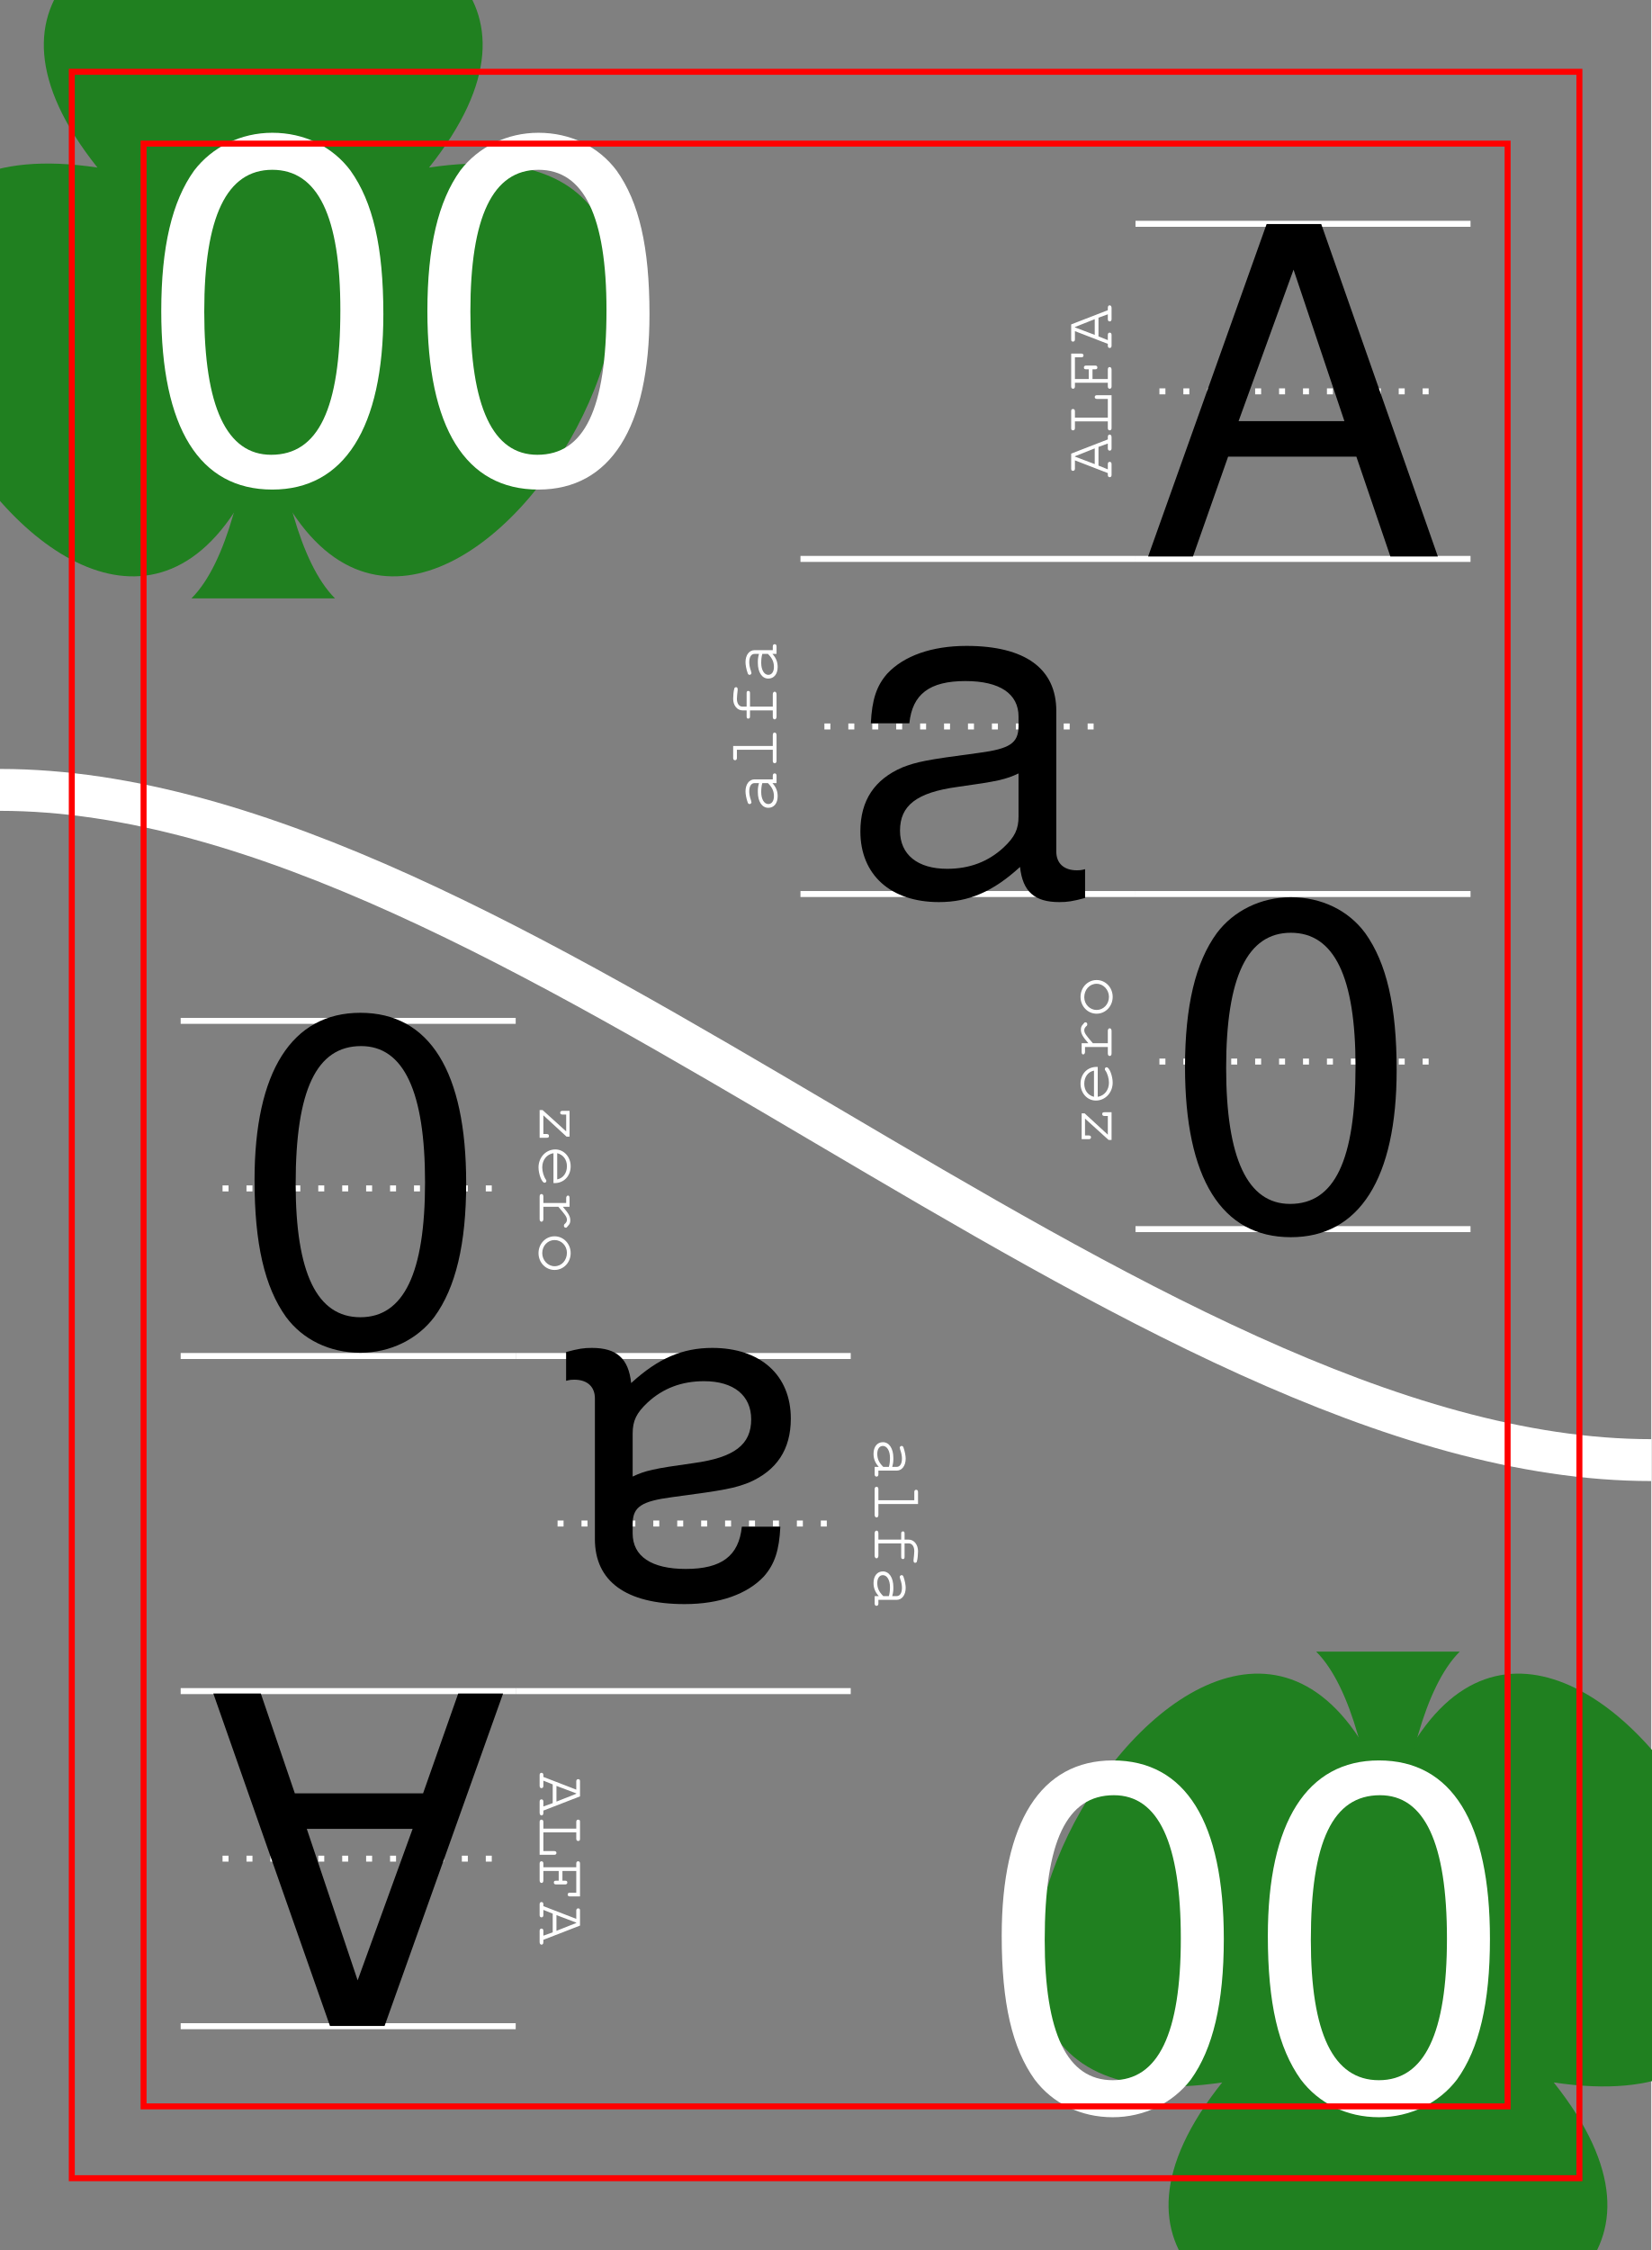
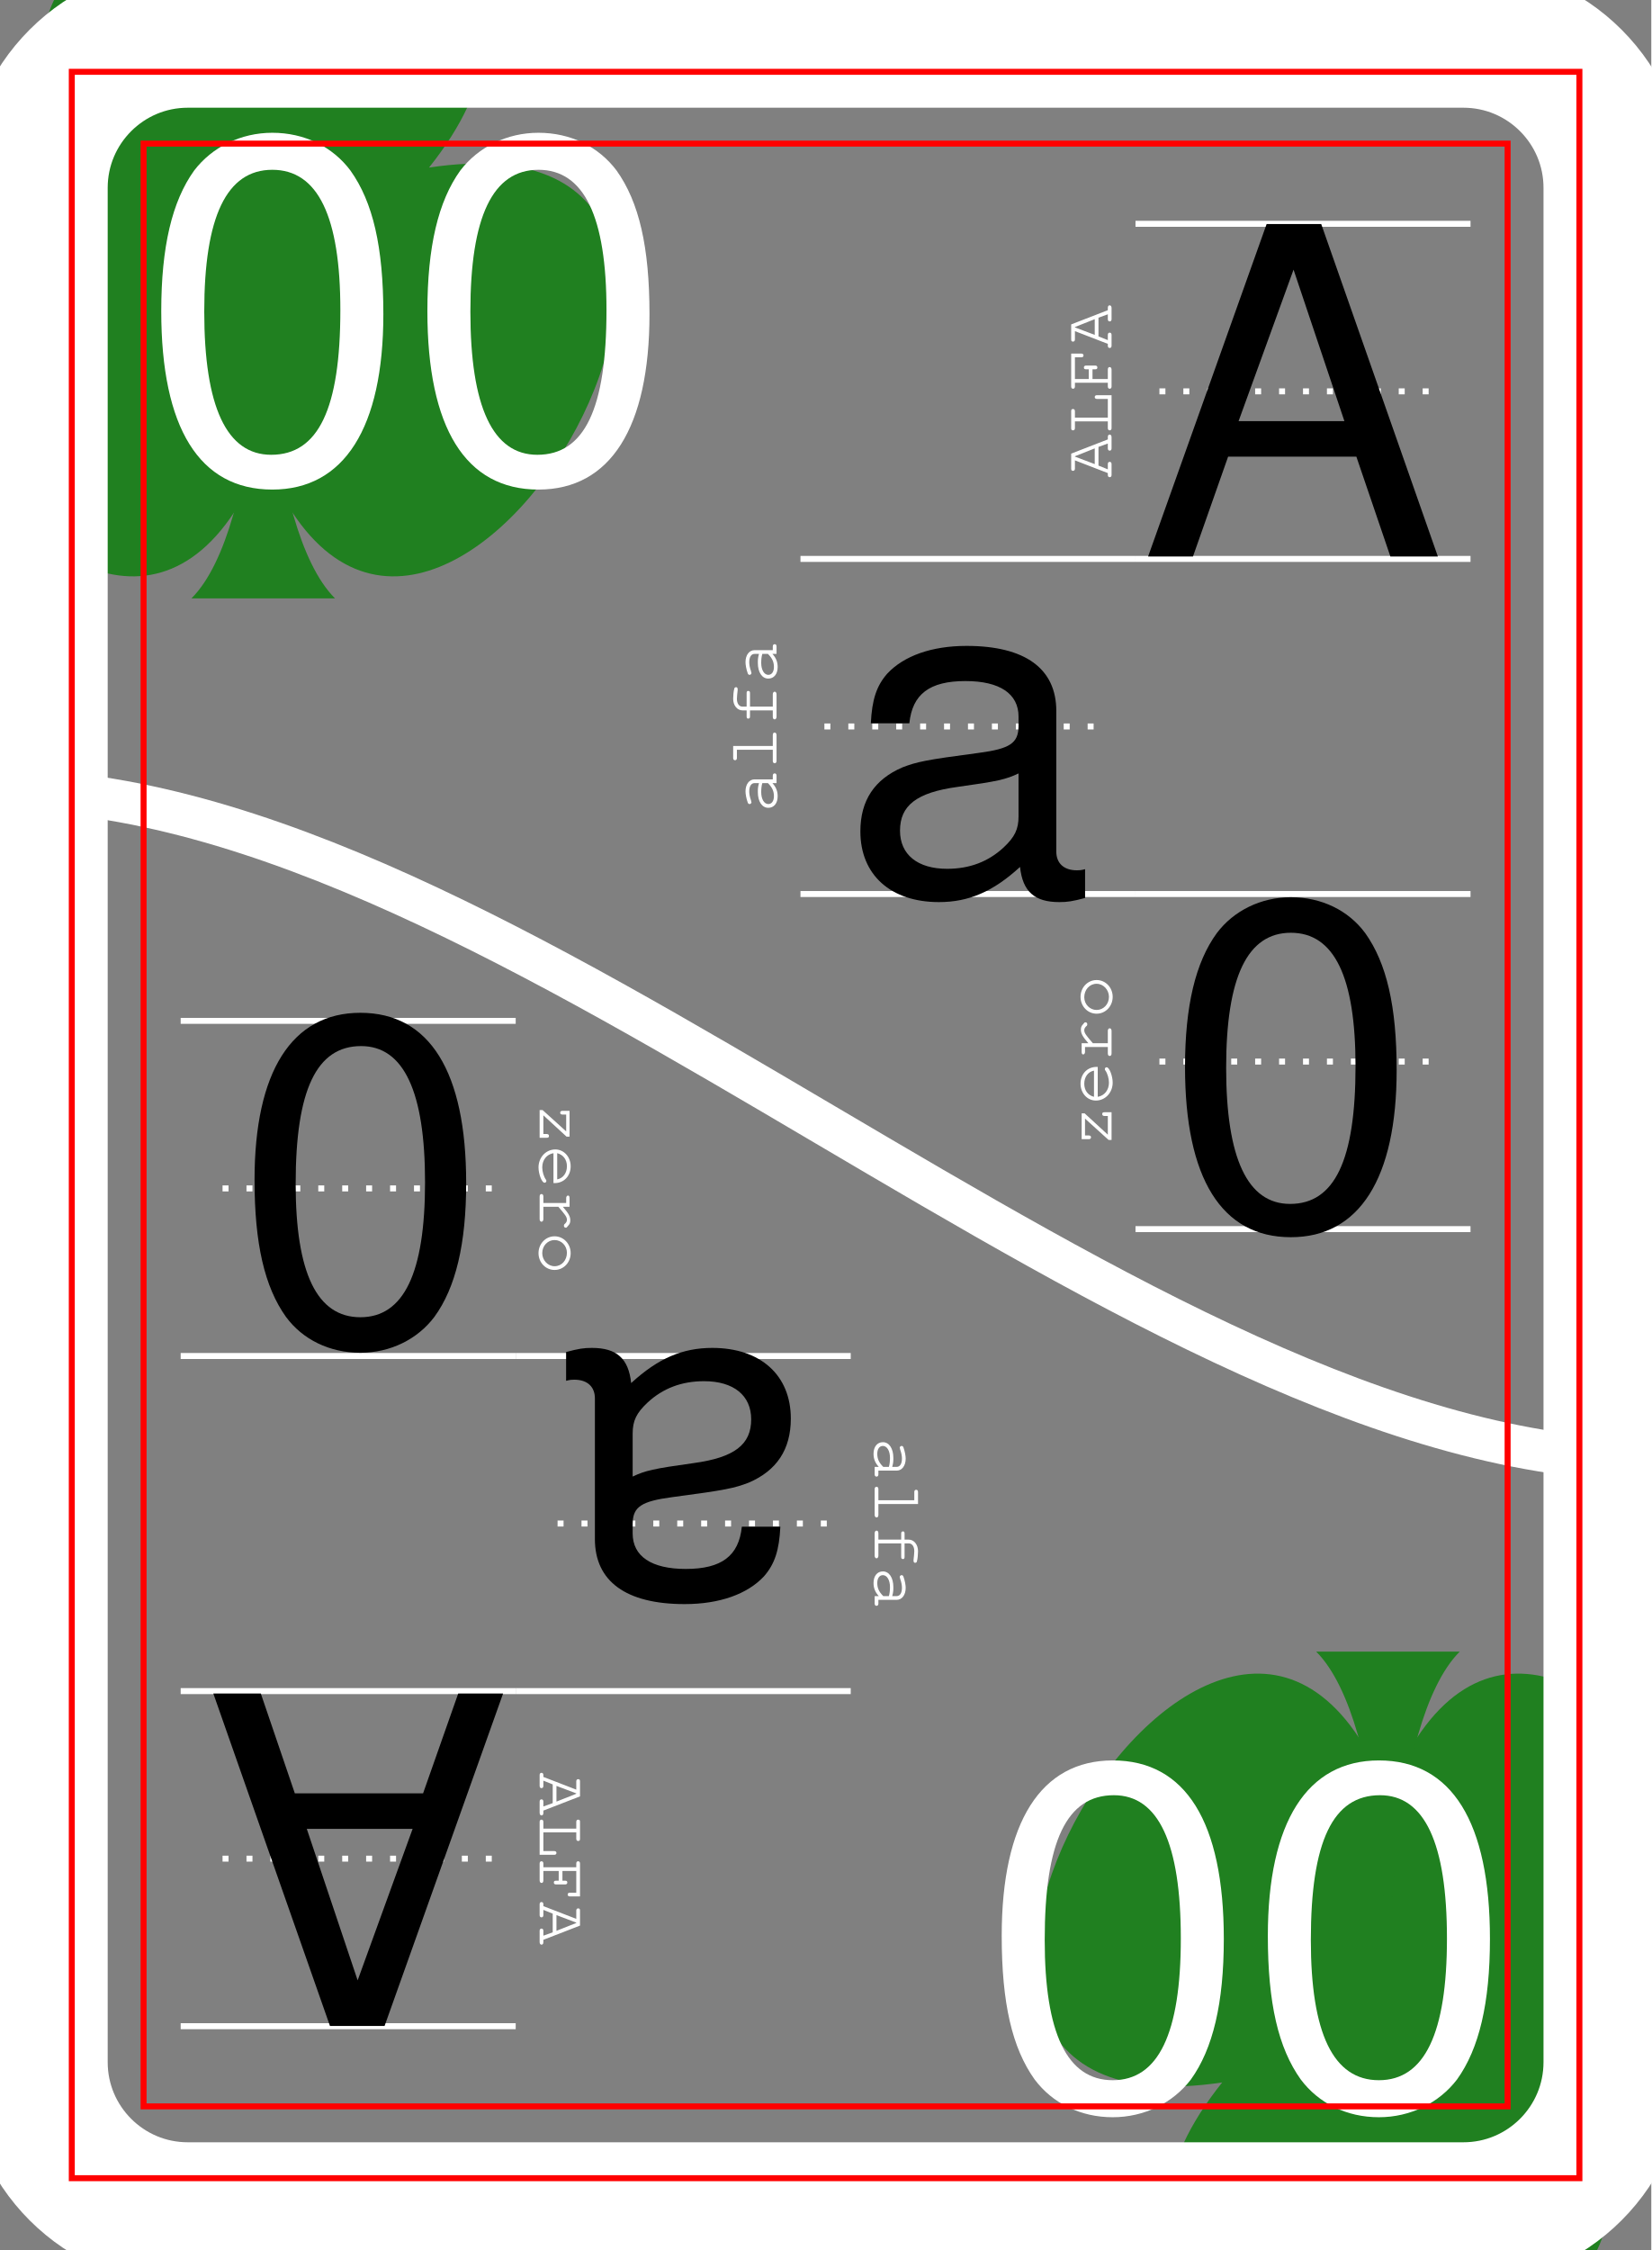
<svg xmlns="http://www.w3.org/2000/svg" xmlns:xlink="http://www.w3.org/1999/xlink" width="69mm" height="94mm" viewBox="-3 -3 69 94" version="1.1" id="card-00">
  <style>
    text { font-family:Helvetica; font-size:19.04px; line-height:1; fill:#000000;fill-opacity:1;stroke:none; }
   
   g.emoji path, g.emoji ellipse, g.emoji circle  { fill:none;stroke:#000000;stroke-width:1.0;stroke-linecap:round;stroke-miterlimit:4;stroke-dasharray:none;stroke-opacity:1 }
   g#card-00-formats-dark text { font-size:7px;fill:#ffffff; }
   g#card-00-thumb-up text, g#card-00-thumb-down text { font-size:7px; }
   path  { fill:none;stroke:#000000;stroke-width:1.0;stroke-linecap:butt;stroke-linejoin:miter;stroke-opacity:1; }
   path.suit { stroke:none; }
   g#card-00-border path  { fill:#808080;fill-opacity:1;stroke:#000000;stroke-width:1.5;stroke-opacity:1;stroke-miterlimit:4;stroke-dasharray:none; }
   g#card-00-lines path { fill:none;stroke:#ffffff;stroke-width:0.25;stroke-linecap:butt;stroke-linejoin:miter;stroke-miterlimit:4;stroke-dasharray:none;stroke-dashoffset:0;stroke-opacity:1 }
   g#card-00-lines-dark path { fill:none;stroke:#000000;stroke-width:0.5;stroke-linecap:butt;stroke-linejoin:miter;stroke-miterlimit:4;stroke-dasharray:none;stroke-dashoffset:0;stroke-opacity:1; }
   g#card-00-lines path.lines-center { stroke-dasharray:0.25, 0.75;}
  </style>
  <defs>
    <g id="card-00-heart-full" class="emoji" transform="translate(-7,-14)">
      <path d="M 7,14 C -5.5,3.5 2,-3 7,2 12,-3 19.5,3.5 7,14 Z" />
    </g>
    <g id="card-00-heart-broken" class="emoji" transform="translate(-7,-14)">
      <path d="M 3.119,0.918 C -0.516,1.134 -2.304,6.546 6.573,13.572            L 10.056,6.195 5.805,7.761 6.763,2.319            C 5.546,1.284 4.244,0.851 3.119,0.918 Z" />
      <path d="M 11.598,-0.031 C 10.627,-0.087 9.524,0.229 8.459,0.983            L 6.937,5.754 12.36,4.47 6.655,12.992            c 0.148,0.146 0.298,0.292 0.453,0.44            C 17.163,6.008 15.371,0.19 11.598,-0.031 Z" />
    </g>
    <g id="card-00-thumb" class="emoji">
      <path d="m 0.25,6 h 4 C 3.761,3.426 2.261,0.331 6.095,0.464           9.005,0.565 8.214,3.28 7.75,6 c 3,0 7,1 4,3 1,1 1,1 0,2 2,1 2,3 -11.5,2 z" />
      <path style="stroke-width:0.5" d="m 4.722,1.807 c 0,0 0.175,2.379 1.03,2.351           0.834,-0.027 0.855,-2.351 0.855,-2.351 z" />
    </g>
+     <g id="card-00-thumb-down" transform="translate(-7,-14)">
+       <g transform="translate(-0.1064203,-0.6459912)">
+         <path style="fill:none;stroke:#000000;stroke-width:0.342;stroke-miterlimit:4;stroke-dasharray:none;stroke-opacity:1" d="m 6.164,1.456 c -0.871,0.317 -1.75,0.576 -1.954,0.576 -0.337,6.56e-4 -0.37,0.279 -0.37,3.113 v 3.112 l 1.42,1.699 c 0.896,1.072 1.58,2.13 1.855,2.865 0.578,1.548 0.663,1.652 1.361,1.652 1.506,0 2.14,-1.654 1.302,-3.397 -0.703,-1.462 -0.703,-1.462 1.455,-1.462 1.649,0 1.96,-0.054 2.344,-0.408 0.354,-0.325 0.416,-0.551 0.31,-1.118 C 13.393,5.575 13.352,5.054 12.667,2.131 11.27,0.672 9.096,0.391 6.164,1.456 Z" />
+         <path style="fill:none;stroke:#000000;stroke-width:0.342;stroke-linecap:butt;stroke-linejoin:miter;stroke-miterlimit:4;stroke-dasharray:none;stroke-opacity:1" d="m 8.616,14.41 c 0.974,-0.083 0.526,-1.451 0.526,-1.451 l -1.294,-1.563 c -1.552,-0.039 -0.71,0.585 -1.051,0.707" />
+         <rect style="fill:none;fill-opacity:0.801;stroke:#000000;stroke-width:0.39;stroke-linecap:round;stroke-miterlimit:4;stroke-dasharray:none;stroke-opacity:1" width="3.565" height="7.378" x="0.302" y="2.094" />
+       </g>
+     </g>
    <g id="card-00-thumb-up" class="emoji" transform="translate(-7,-14)">
-       <use xlink:href="#card-00-thumb" />
-       <text text-anchor="middle" x="6" y="12">+1</text>
-     </g>
-     <g id="card-00-thumb-down" class="emoji" transform="translate(-7,-14)">
-       <use transform="matrix(1,0,0,-1,0,14)" xlink:href="#card-00-thumb" />
-       <text text-anchor="middle" x="7" y="7">-1</text>
+       <g transform="translate(-0.1064198,-0.2965792)">
+         <path style="fill:none;stroke:#000000;stroke-width:0.342;stroke-miterlimit:4;stroke-dasharray:none;stroke-opacity:1" d="m 6.187,13.485 c -0.869,-0.317 -1.745,-0.576 -1.948,-0.576 -0.336,-6.46e-4 -0.369,-0.279 -0.369,-3.113 v -3.112 l 1.416,-1.699 c 0.893,-1.072 1.576,-2.13 1.849,-2.865 0.576,-1.548 0.661,-1.652 1.357,-1.652 1.501,0 2.134,1.654 1.298,3.397 -0.701,1.462 -0.701,1.462 1.45,1.462 1.644,0 1.954,0.054 2.337,0.408 0.353,0.325 0.415,0.551 0.309,1.118 -0.493,2.514 -0.534,3.035 -1.217,5.958 -1.392,1.459 -3.56,1.74 -6.483,0.674 z" />
+         <path style="fill:none;stroke:#000000;stroke-width:0.342;stroke-linecap:butt;stroke-linejoin:miter;stroke-miterlimit:4;stroke-dasharray:none;stroke-opacity:1" d="m 8.632,0.531 c 0.971,0.083 0.524,1.451 0.524,1.451 l -1.29,1.563 c -1.548,0.039 -0.708,-0.585 -1.048,-0.707" />
+         <rect style="fill:none;fill-opacity:0.801;stroke:#000000;stroke-width:0.39;stroke-linecap:round;stroke-miterlimit:4;stroke-dasharray:none;stroke-opacity:1" id="rect1836" width="3.555" height="7.378" x="0.301" y="6.697" />
+       </g>
    </g>
    <g id="card-00-sad" class="emoji" transform="translate(-7,-14)">
      <ellipse id="card-00-sad-right-eye" cx="9.5" cy="4" rx="0.25" ry="0.75" />
      <ellipse id="card-00-sad-left-eye" cx="4.5" cy="4" rx="0.25" ry="0.75" />
      <circle id="card-00-sad-face" cx="7" cy="7" r="7" />
      <path id="card-00-sad-frown" d="m 3,10 c 1.5,-3 6,-3 8,0" />
    </g>
    <g id="card-00-happy" class="emoji" transform="translate(-7,-14)">
      <ellipse id="card-00-happy-right-eye" cx="9.5" cy="4" rx="0.25" ry="0.75" />
      <ellipse id="card-00-happy-left-eye" cx="4.5" cy="4" rx="0.25" ry="0.75" />
      <circle id="card-00-happy-face" cx="7" cy="7" r="7" />
      <path id="card-00-happy-smile" d="m 3,8 c 1.5,4 6,4 8,0" />
    </g>
    <g id="card-00-suit-club" transform="translate(7,7)">
      <path id="card-00-suit-club-flower" style="fill:#208020;stroke:none" d="     M -7.347880794884119e-16,4.0      C 3.365,12.557 12.557,-3.365 3.464,-2.0      C 9.192,-9.192 -9.192,-9.192 -3.464,-2      C -12.557,-3.365 -3.365,12.557 -7.347880794884119e-16,4.0      Z     " />
      <path id="card-00-suit-club-stem" style="fill:#208020;stroke:none" d="     m 0,7.0      h -1.5      c 1.5,-1.5 1.5,-7.0 1.5,-7.0      c 0,0 0,5.5 1.5,7.0      z" />
    </g>
    <g id="card-00-suit-heart">
      <path style="fill:#802020;stroke:none" d="M 7,14 C -5.5,3.5 2,-3 7,2 12,-3 19.5,3.5 7,14 Z" />
    </g>
    <g id="card-00-suit-diamond">
      <path style="fill:#202080;stroke:none" d="m 7,14 -7,-10 7,-4 7,4 z" />
    </g>
    <g id="card-00-suit-spade">
      <path style="fill:#202020;stroke:none" d="M 7,0 C -5.5,10.5 2,17 7,12 12,17 19.5,10.5 7,0 Z" />
      <path style="fill:#202020;stroke:none" d="m 7,14 h -1.5 c 1.5,-1.5 1.5,-7.0 1.5,-7.0 c 0,0 0,5.5 1.5,7.0 z" />
    </g>
    <g id="card-00-lines">
      <path d="m 0,0 14,0" />
      <path class="lines-center" d="m 1,7 12,0" />
      <path d="m 0,14 14,0" />
    </g>
    <g id="card-00-lines-dark">
      
      
      
    </g>
    <g id="card-00-translate-text">
      <text xml:space="preserve" x="37.45" y="34.25" text-anchor="middle">a</text>
      <text xml:space="preserve" x="51" y="20.25" text-anchor="middle">A</text>
      <text xml:space="preserve" x="51" y="48.25" text-anchor="middle">0</text>
    </g>
    <g id="card-00-translate-pics">
      <use x="37.45" y="34.25" xlink:href="#card-00-" />
      <use x="51" y="20.25" xlink:href="#card-00-" />
      <use x="51" y="48.25" xlink:href="#card-00-" />
    </g>
    <g id="card-00-formats">
      <g id="formats-up" transform="translate(44.45,6.35)">
        <use xlink:href="#card-00-lines" />
        <text transform="rotate(-90) translate(-7,-1)" xml:space="preserve" text-anchor="middle" style="font-size:3px;line-height:1;font-family:Courier;fill:#ffffff;fill-opacity:1;stroke:#ffffff;stroke-width:0;stroke-miterlimit:4;stroke-dasharray:none;stroke-opacity:1">ALFA</text>
      </g>
      <g id="card-00-formats-plain" transform="translate(30.45,20.35)">
        <use xlink:href="#card-00-lines" />
        <text transform="rotate(-90) translate(-7,-1)" xml:space="preserve" text-anchor="middle" style="font-size:3px;line-height:1;font-family:Courier;fill:#ffffff;fill-opacity:1;stroke:#ffffff;stroke-width:0;stroke-miterlimit:4;stroke-dasharray:none;stroke-opacity:1">alfa</text>
      </g>
      <g id="card-00-formats-down" transform="translate(44.45,34.35)">
        <use xlink:href="#card-00-lines" />
        <text transform="rotate(-90) translate(-7,-1)" xml:space="preserve" text-anchor="middle" style="font-size:3px;line-height:1;font-family:Courier;fill:#ffffff;fill-opacity:1;stroke:#ffffff;stroke-width:0;stroke-miterlimit:4;stroke-dasharray:none;stroke-opacity:1">zero</text>
      </g>
      <text xml:space="preserve" text-anchor="middle" style="font-size:7px;line-height:1;font-family:Courier;fill:#ffffff;fill-opacity:1;stroke:#ffffff;stroke-width:0;stroke-miterlimit:4;stroke-dasharray:none;stroke-opacity:1" x="51.45" y="28.50" />
    </g>
    <g id="card-00-formats-dark">
      <g id="card-00-formats-up" transform="translate(44.45,6.35)">
        <use xlink:href="#card-00-lines-dark" />
        <text transform="rotate(-90) translate(-7,-1)" xml:space="preserve" text-anchor="middle" style="font-size:3px;line-height:1;font-family:Courier;fill:#ffffff;fill-opacity:1;stroke:#ffffff;stroke-width:0;stroke-miterlimit:4;stroke-dasharray:none;stroke-opacity:1">ALFA</text>
      </g>
      <g id="card-00-formats-plain" transform="translate(30.45,20.35)">
        <use xlink:href="#card-00-lines-dark" />
        <text transform="rotate(-90) translate(-7,18.5)" xml:space="preserve" text-anchor="middle" style="font-size:4px;line-height:1;font-family:Courier;fill:#ffffff;fill-opacity:1;stroke:#ffffff;stroke-width:0;stroke-miterlimit:4;stroke-dasharray:none;stroke-opacity:1">alfa</text>
      </g>
      <g id="card-00-formats-down" transform="translate(44.45,34.35)">
        <use xlink:href="#card-00-lines-dark" />
        <text transform="rotate(-90) translate(-7,-1)" xml:space="preserve" text-anchor="middle" style="font-size:3px;line-height:1;font-family:Courier;fill:#ffffff;fill-opacity:1;stroke:#ffffff;stroke-width:0;stroke-miterlimit:4;stroke-dasharray:none;stroke-opacity:1">zero</text>
      </g>
      <text xml:space="preserve" text-anchor="middle" style="fill:#000000;font-size:150%" x="51.45" y="36" />
    </g>
  </defs>
  <g id="card-00-main-layer">
    <rect x="-3" y="-3" width="69" height="94" style="fill:#808080" />
    <use opacity="1" transform="matrix(2,0,0,2,-6,-6)" xlink:href="#card-00-suit-club" />
    <use xlink:href="#card-00-formats" />
    <g transform="rotate(180,31.5,44)">
      <use opacity="1" transform="matrix(2,0,0,2,-6,-6)" xlink:href="#card-00-suit-club" />
      <use xlink:href="#card-00-formats" />
    </g>
    <g id="card-00-border">
+       <rect x="-1.5" y="-1.5" width="66" height="91" rx="6.35" opacity="1.0" style="fill:none;stroke:#ffffff;stroke-width:6.0" />
      <path id="card-00-border-separator" style="stroke:#ffffff;stroke-width:1.75;fill:none;" d="M -3.0,30 C 18.5,30 44.5,58 66,58" />
    </g>
    <g id="card-00-upward">
      <text x="14" y="17" style="font-family:Helvetica;font-size:20px;fill:#fff" text-anchor="middle">00</text>
      <use xlink:href="#card-00-translate-text" />
    </g>
    <use xlink:href="#card-00-upward" transform="rotate(180,31.5,44)" />
    <rect x="0" y="0" width="63" height="88" style="stroke:#f00;stroke-width:0.25;fill:none;" />
    <rect x="3" y="3" width="57" height="82" style="stroke:#f00;stroke-width:0.25;fill:none;" />
  </g>
</svg>
